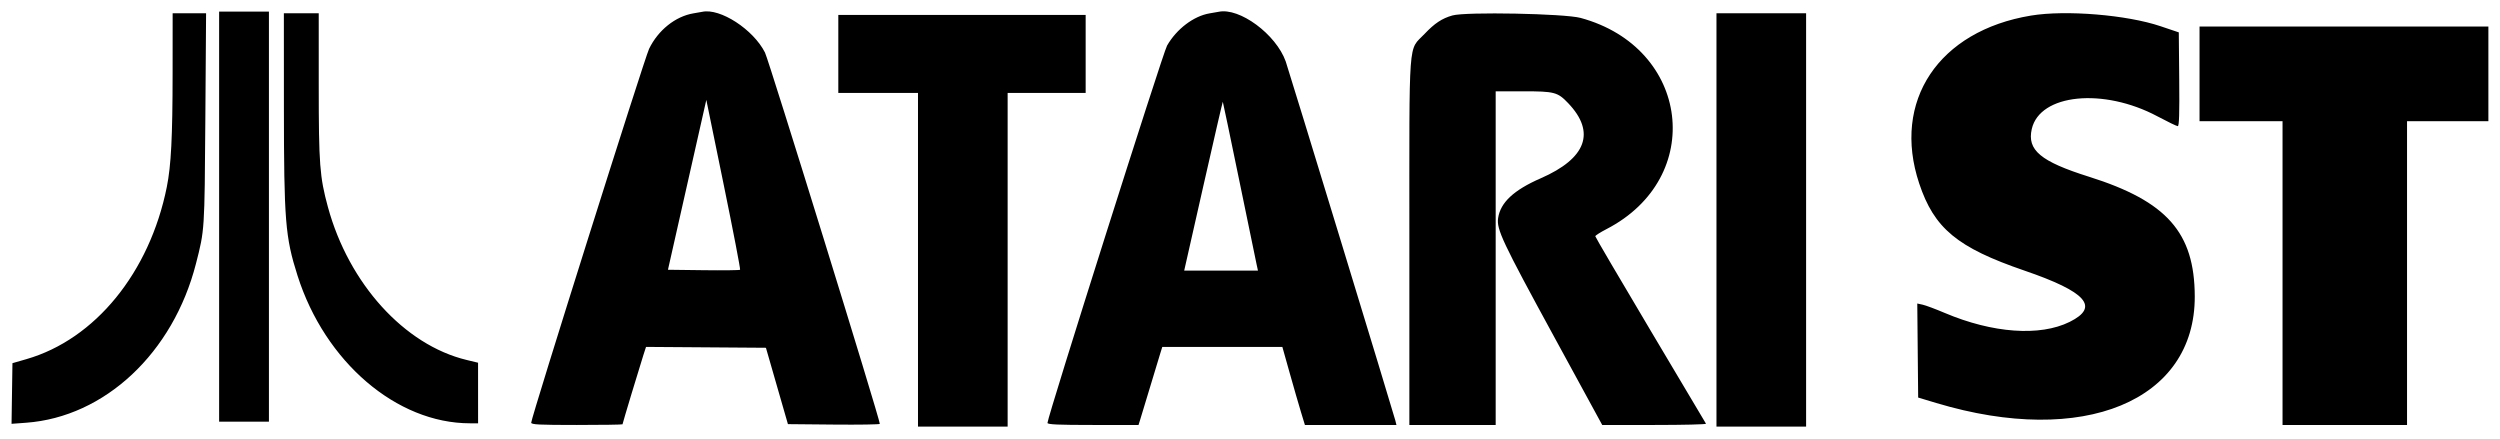
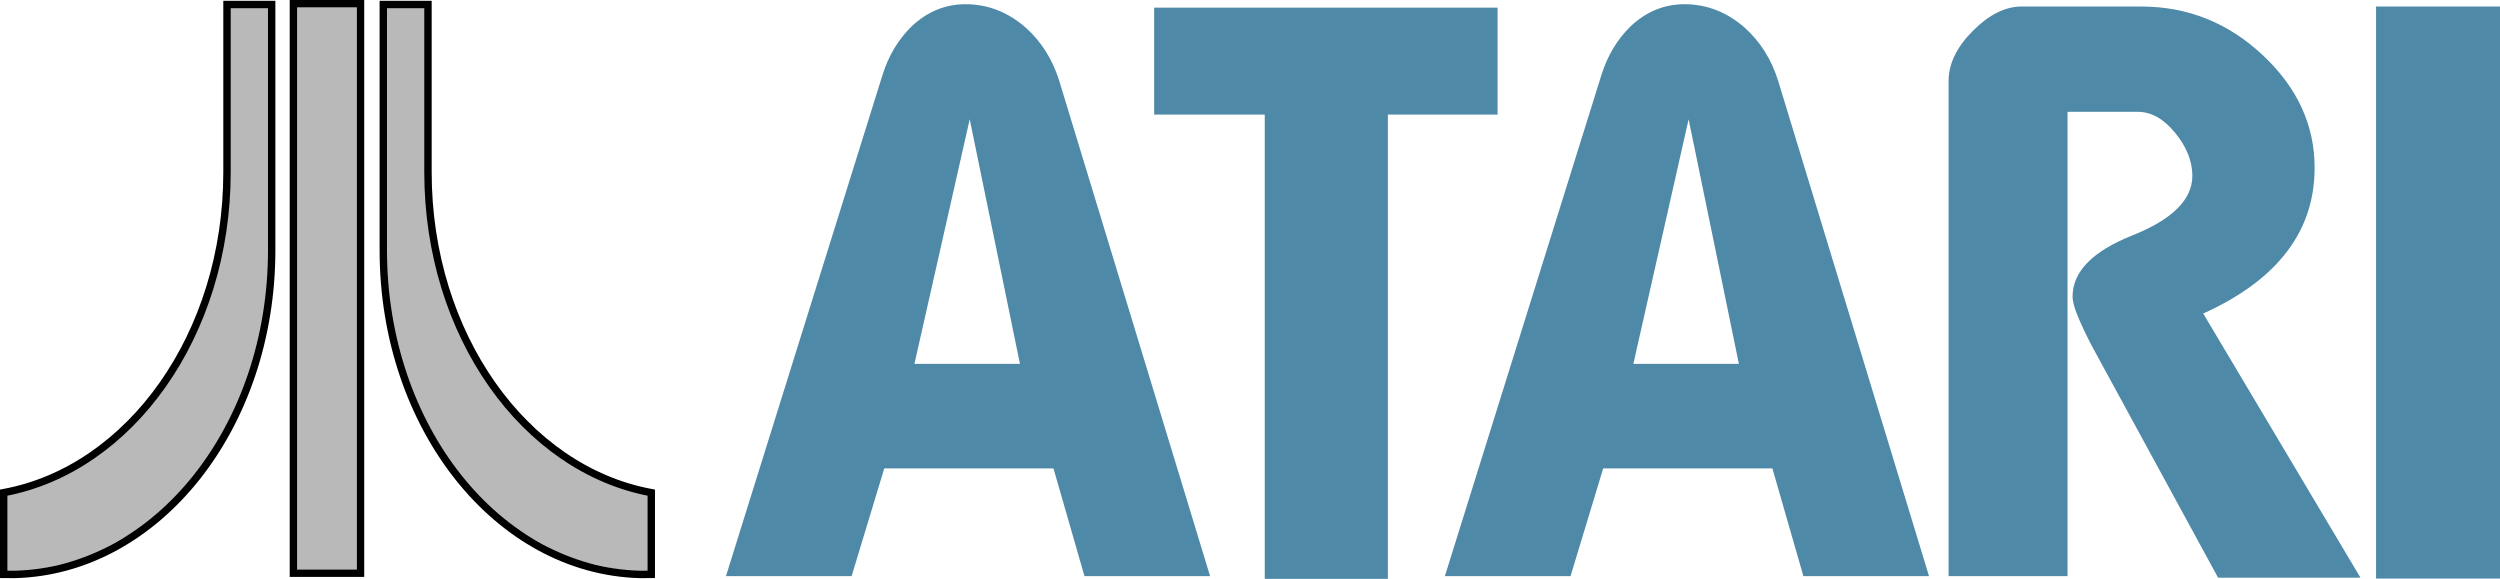
- <svg xmlns="http://www.w3.org/2000/svg" id="svg" version="1.1" width="400" height="70.12" viewBox="0, 0, 400,70.12">
-   <g id="svgg">
-     <path id="path0" d="M35.060 34.661 L 35.060 67.463 39.044 67.463 L 43.028 67.463 43.028 34.661 L 43.028 1.859 39.044 1.859 L 35.060 1.859 35.060 34.661 M110.951 2.135 C 108.061 2.621,105.306 4.823,103.856 7.807 C 103.122 9.316,84.993 66.808,84.993 67.625 C 84.993 67.932,86.232 67.995,92.297 67.995 C 96.315 67.995,99.602 67.946,99.602 67.887 C 99.602 67.754,102.387 58.520,102.954 56.770 L 103.365 55.505 112.957 55.574 L 122.549 55.644 124.308 61.753 L 126.068 67.862 133.419 67.932 C 137.462 67.971,140.770 67.919,140.770 67.817 C 140.770 67.035,123.021 9.644,122.396 8.406 C 120.529 4.707,115.216 1.262,112.351 1.892 C 112.278 1.909,111.648 2.018,110.951 2.135 M193.546 2.136 C 190.984 2.567,188.254 4.635,186.726 7.304 C 186.057 8.473,167.596 66.725,167.596 67.668 C 167.596 67.918,169.298 67.995,174.880 67.995 L 182.163 67.995 182.433 67.131 C 182.582 66.657,183.315 64.236,184.064 61.753 C 184.812 59.270,185.546 56.849,185.694 56.375 L 185.964 55.511 195.572 55.512 L 205.179 55.512 206.355 59.695 C 207.002 61.996,207.814 64.804,208.158 65.936 L 208.785 67.995 216.108 67.995 L 223.431 67.995 223.250 67.264 C 222.966 66.119,206.188 11.164,205.717 9.839 C 204.171 5.483,198.307 1.154,194.954 1.892 C 194.880 1.909,194.247 2.018,193.546 2.136 M27.617 11.753 C 27.610 21.926,27.377 26.490,26.690 29.914 C 23.941 43.599,15.227 54.288,4.232 57.461 L 1.992 58.108 1.919 62.959 L 1.847 67.810 4.177 67.639 C 16.763 66.715,27.697 56.474,31.354 42.185 C 32.747 36.745,32.729 37.018,32.855 19.057 L 32.973 2.125 30.298 2.125 L 27.623 2.125 27.617 11.753 M45.425 17.065 C 45.434 35.349,45.640 37.917,47.601 44.090 C 51.991 57.909,63.456 67.729,75.201 67.729 L 76.494 67.729 76.492 62.882 L 76.490 58.035 74.652 57.591 C 64.702 55.193,55.803 45.379,52.467 33.127 C 51.153 28.303,50.999 26.278,50.998 13.745 L 50.996 2.125 48.207 2.125 L 45.418 2.125 45.425 17.065 M232.391 2.472 C 230.720 2.943,229.537 3.726,227.927 5.429 C 225.277 8.231,225.498 5.210,225.498 38.667 L 225.498 67.995 232.404 67.995 L 239.309 67.995 239.309 41.301 L 239.309 14.608 243.700 14.608 C 248.722 14.608,249.224 14.740,250.907 16.504 C 255.352 21.159,253.824 25.338,246.509 28.531 C 242.194 30.415,240.074 32.396,239.699 34.892 C 239.430 36.688,240.377 38.696,248.642 53.851 L 256.355 67.995 264.714 67.995 C 269.311 67.995,273.022 67.905,272.960 67.795 C 272.897 67.686,268.886 60.941,264.046 52.807 C 259.206 44.673,255.246 37.920,255.247 37.800 C 255.247 37.681,256.054 37.166,257.039 36.657 C 272.970 28.423,270.418 7.617,252.893 2.866 C 250.325 2.170,234.539 1.866,232.391 2.472 M274.635 35.193 L 274.635 68.260 281.806 68.260 L 288.977 68.260 288.977 35.193 L 288.977 2.125 281.806 2.125 L 274.635 2.125 274.635 35.193 M324.967 2.491 C 310.166 4.932,302.680 16.166,307.070 29.349 C 309.469 36.552,313.164 39.611,323.915 43.297 C 333.852 46.704,335.972 49.111,331.143 51.504 C 326.390 53.860,318.808 53.315,311.155 50.068 C 309.695 49.448,308.109 48.855,307.632 48.751 L 306.765 48.562 306.835 56.085 L 306.906 63.609 309.819 64.484 C 333.337 71.547,351.222 64.161,351.162 47.410 C 351.125 37.205,346.699 32.201,334.235 28.276 C 326.487 25.836,324.313 24.022,325.083 20.644 C 326.366 15.023,336.527 13.995,345.186 18.611 C 346.811 19.477,348.277 20.186,348.443 20.186 C 348.665 20.186,348.728 18.169,348.676 12.683 L 348.606 5.179 345.684 4.194 C 340.289 2.374,330.537 1.573,324.967 2.491 M134.130 8.632 L 134.130 14.874 140.505 14.874 L 146.879 14.874 146.879 41.567 L 146.879 68.260 154.050 68.260 L 161.222 68.260 161.222 41.567 L 161.222 14.874 167.463 14.874 L 173.705 14.874 173.705 8.632 L 173.705 2.390 153.918 2.390 L 134.130 2.390 134.130 8.632 M351.926 11.819 L 351.926 19.389 358.566 19.389 L 365.206 19.389 365.206 43.692 L 365.206 67.995 375.166 67.995 L 385.126 67.995 385.126 43.692 L 385.126 19.389 391.633 19.389 L 398.141 19.389 398.141 11.819 L 398.141 4.250 375.033 4.250 L 351.926 4.250 351.926 11.819 M118.413 43.163 C 118.336 43.240,115.707 43.272,112.572 43.232 L 106.872 43.161 109.942 29.571 L 113.011 15.981 115.783 29.501 C 117.308 36.937,118.491 43.085,118.413 43.163 M198.271 28.818 C 199.683 35.684,200.936 41.750,201.055 42.297 L 201.272 43.293 195.372 43.293 L 189.472 43.293 192.534 29.759 C 194.218 22.315,195.620 16.249,195.649 16.279 C 195.679 16.310,196.859 21.952,198.271 28.818 " stroke="none" fill="#000000" fill-rule="evenodd" />
+ <svg xmlns="http://www.w3.org/2000/svg" version="1.1" id="svg2" xml:space="preserve" width="721.581" height="167.078" viewBox="0 0 721.581 167.078">
+   <defs id="defs6" />
+   <g id="g10" transform="matrix(1.333333,0,0,-1.333333,1.067708,167.0781)">
+     <g id="g950">
+       <g id="g942">
+         <path style="fill:#b9b9b9;fill-opacity:1;fill-rule:evenodd;stroke:none;stroke-width:0.75px;stroke-linecap:butt;stroke-linejoin:miter;stroke-opacity:1" d="m 48.289,124.381 -0.465,-43.241 -1.878,-13.148 -2.254,-7.889 -3.381,-7.513 -6.762,-12.396 -7.513,-6.762 -7.137,-7.889 L 7.629,21.036 -0.051,18.705 V 0.975 l 6.929,0.904 11.269,2.63 12.772,7.137 9.016,7.889 9.391,13.899 6.01,15.026 1.878,13.523 0.376,15.402 v 27.047 l 0.368,19.849 z" id="path923-9" />
+         <path style="fill:#b9b9b9;fill-rule:evenodd;stroke:none;stroke-width:0.75px;stroke-linecap:butt;stroke-linejoin:miter;stroke-opacity:1;fill-opacity:1" d="m 91.895,124.381 0.465,-43.241 1.878,-13.148 2.254,-7.889 3.381,-7.513 6.762,-12.396 7.513,-6.762 7.137,-7.889 11.269,-4.508 7.68,-2.331 V 0.975 l -6.929,0.904 -11.269,2.63 -12.772,7.137 -9.016,7.889 -9.391,13.899 -6.01,15.026 -1.878,13.523 -0.376,15.402 v 27.047 l -0.368,19.849 z" id="path923" />
+       </g>
+       <path id="path944" d="M 63.514,123.709 H 76.443 V 2.023 H 63.514 Z" style="fill:#b9b9b9;fill-rule:evenodd;stroke:none;stroke-width:0.75px;stroke-linecap:butt;stroke-linejoin:miter;stroke-opacity:1;fill-opacity:1" />
+     </g>
+     <path style="color:#000000;font-style:normal;font-variant:normal;font-weight:normal;font-stretch:normal;font-size:medium;line-height:normal;font-family:sans-serif;font-variant-ligatures:normal;font-variant-position:normal;font-variant-caps:normal;font-variant-numeric:normal;font-variant-alternates:normal;font-feature-settings:normal;text-indent:0;text-align:start;text-decoration:none;text-decoration-line:none;text-decoration-style:solid;text-decoration-color:#000000;letter-spacing:normal;word-spacing:normal;text-transform:none;writing-mode:lr-tb;direction:ltr;text-orientation:mixed;dominant-baseline:auto;baseline-shift:baseline;text-anchor:start;white-space:normal;shape-padding:0;clip-rule:nonzero;display:inline;overflow:visible;visibility:visible;opacity:1;isolation:auto;mix-blend-mode:normal;color-interpolation:sRGB;color-interpolation-filters:linearRGB;solid-color:#000000;solid-opacity:1;vector-effect:none;fill:#000000;fill-opacity:1;fill-rule:nonzero;stroke:none;stroke-width:1.5;stroke-linecap:butt;stroke-linejoin:miter;stroke-miterlimit:4;stroke-dasharray:none;stroke-dashoffset:0;stroke-opacity:1;color-rendering:auto;image-rendering:auto;shape-rendering:auto;text-rendering:auto;enable-background:accumulate" d="M 63.514,2.023 V 123.709 H 76.443 V 2.023 Z M 61.914,0.424 H 78.043 V 125.309 H 61.914 V 1.223 1.174 Z" id="path14" />
+     <path style="color:#000000;font-style:normal;font-variant:normal;font-weight:normal;font-stretch:normal;font-size:medium;line-height:normal;font-family:sans-serif;font-variant-ligatures:normal;font-variant-position:normal;font-variant-caps:normal;font-variant-numeric:normal;font-variant-alternates:normal;font-feature-settings:normal;text-indent:0;text-align:start;text-decoration:none;text-decoration-line:none;text-decoration-style:solid;text-decoration-color:#000000;letter-spacing:normal;word-spacing:normal;text-transform:none;writing-mode:lr-tb;direction:ltr;text-orientation:mixed;dominant-baseline:auto;baseline-shift:baseline;text-anchor:start;white-space:normal;shape-padding:0;clip-rule:nonzero;display:inline;overflow:visible;visibility:visible;opacity:1;isolation:auto;mix-blend-mode:normal;color-interpolation:sRGB;color-interpolation-filters:linearRGB;solid-color:#000000;solid-opacity:1;vector-effect:none;fill:#000000;fill-opacity:1;fill-rule:nonzero;stroke:#000000;stroke-width:1.5;stroke-linecap:butt;stroke-linejoin:miter;stroke-miterlimit:4;stroke-dasharray:none;stroke-dashoffset:0;stroke-opacity:1;color-rendering:auto;image-rendering:auto;shape-rendering:auto;text-rendering:auto;enable-background:accumulate" d="M 2.418,0.906 0,0.924 v 0.051 H -0.051 V 18.705 l 0.041,0.008 C 27.321,23.752 48.289,52.868 48.289,88.043 v 36.338 h 9.771 V 71.107 C 58.061,32.844 33.262,1.703 2.418,0.906 Z m -0.002,0.102 C 33.194,1.803 57.961,32.887 57.961,71.107 V 124.279 H 48.391 V 88.043 c 0,-35.197 -20.971,-64.349 -48.34,-69.42 V 1.023 Z" id="path16" />
+     <path style="color:#000000;font-style:normal;font-variant:normal;font-weight:normal;font-stretch:normal;font-size:medium;line-height:normal;font-family:sans-serif;font-variant-ligatures:normal;font-variant-position:normal;font-variant-caps:normal;font-variant-numeric:normal;font-variant-alternates:normal;font-feature-settings:normal;text-indent:0;text-align:start;text-decoration:none;text-decoration-line:none;text-decoration-style:solid;text-decoration-color:#000000;letter-spacing:normal;word-spacing:normal;text-transform:none;writing-mode:lr-tb;direction:ltr;text-orientation:mixed;dominant-baseline:auto;baseline-shift:baseline;text-anchor:start;white-space:normal;shape-padding:0;clip-rule:nonzero;display:inline;overflow:visible;visibility:visible;opacity:1;isolation:auto;mix-blend-mode:normal;color-interpolation:sRGB;color-interpolation-filters:linearRGB;solid-color:#000000;solid-opacity:1;vector-effect:none;fill:#000000;fill-opacity:1;fill-rule:nonzero;stroke:#000000;stroke-width:1.5;stroke-linecap:butt;stroke-linejoin:miter;stroke-miterlimit:4;stroke-dasharray:none;stroke-dashoffset:0;stroke-opacity:1;color-rendering:auto;image-rendering:auto;shape-rendering:auto;text-rendering:auto;enable-background:accumulate" d="M 137.766,0.906 C 106.923,1.703 82.125,32.844 82.125,71.107 v 53.273 h 9.77 V 88.043 c 0,-35.175 20.968,-64.291 48.299,-69.33 l 0.041,-0.008 V 0.975 h -0.051 v -0.051 z m 0,0.102 2.369,0.016 V 18.623 C 112.766,23.694 91.795,52.846 91.795,88.043 V 124.279 H 82.225 V 71.107 c 0,-38.22 24.765,-69.303 55.541,-70.1 z" id="path18" />
+     <path id="path20" style="fill:#4e89a8;fill-opacity:1;fill-rule:nonzero;stroke:none;stroke-width:0.1" d="M 261.152,0.593 H 233.959 L 227.247,23.914 H 190.621 L 183.552,0.593 H 156.353 L 190.258,109.136 c 1.331,4.211 3.446,7.715 6.35,10.525 3.38,3.154 7.253,4.734 11.601,4.734 4.835,0 9.189,-1.699 13.056,-5.085 3.386,-3.041 5.804,-6.896 7.253,-11.576 z M 219.994,46.54 209.118,99.495 197.148,46.54 h 22.846" />
+     <path id="path22" style="fill:#4e89a8;fill-opacity:1;fill-rule:nonzero;stroke:none;stroke-width:0.1" d="M 323.386,100.505 H 299.637 V 0 h -26.653 v 100.505 h -23.938 v 23.148 h 74.34 v -23.148" />
+     <path id="path24" style="fill:#4e89a8;fill-opacity:1;fill-rule:nonzero;stroke:none;stroke-width:0.1" d="M 416.781,0.593 H 389.587 L 382.875,23.914 H 346.249 L 339.18,0.593 h -27.2 L 345.886,109.136 c 1.331,4.211 3.446,7.715 6.35,10.525 3.38,3.154 7.253,4.734 11.601,4.734 4.835,0 9.189,-1.699 13.056,-5.085 3.386,-3.041 5.804,-6.896 7.253,-11.576 z M 375.622,46.54 364.746,99.495 352.777,46.54 h 22.845" />
+     <path id="path26" style="fill:#4e89a8;fill-opacity:1;fill-rule:nonzero;stroke:none;stroke-width:0.1" d="M 510.181,0.256 H 479.359 L 452.029,50.425 c -1.213,2.334 -2.21,4.443 -2.994,6.314 -0.785,1.865 -1.176,3.326 -1.176,4.384 0,5.375 4.317,9.789 12.96,13.234 8.643,3.451 12.968,7.746 12.968,12.89 0,3.16 -1.243,6.255 -3.719,9.296 -2.477,3.036 -5.168,4.557 -8.072,4.557 H 446.765 V 0.593 H 421.021 V 107.763 c 0,3.742 1.753,7.366 5.258,10.871 3.504,3.51 7.009,5.262 10.518,5.262 h 25.929 c 10.033,0 18.795,-3.505 26.291,-10.519 7.489,-7.016 11.238,-15.142 11.238,-24.378 0,-7.366 -2.293,-13.793 -6.89,-19.287 -3.987,-4.793 -9.731,-8.887 -17.227,-12.271 L 510.181,0.256" />
+     <path id="path28" style="fill:#4e89a8;fill-opacity:1;fill-rule:nonzero;stroke:none;stroke-width:0.1" d="m 513.554,0.065 h 26.831 V 123.896 H 513.554 Z" />
  </g>
</svg>
